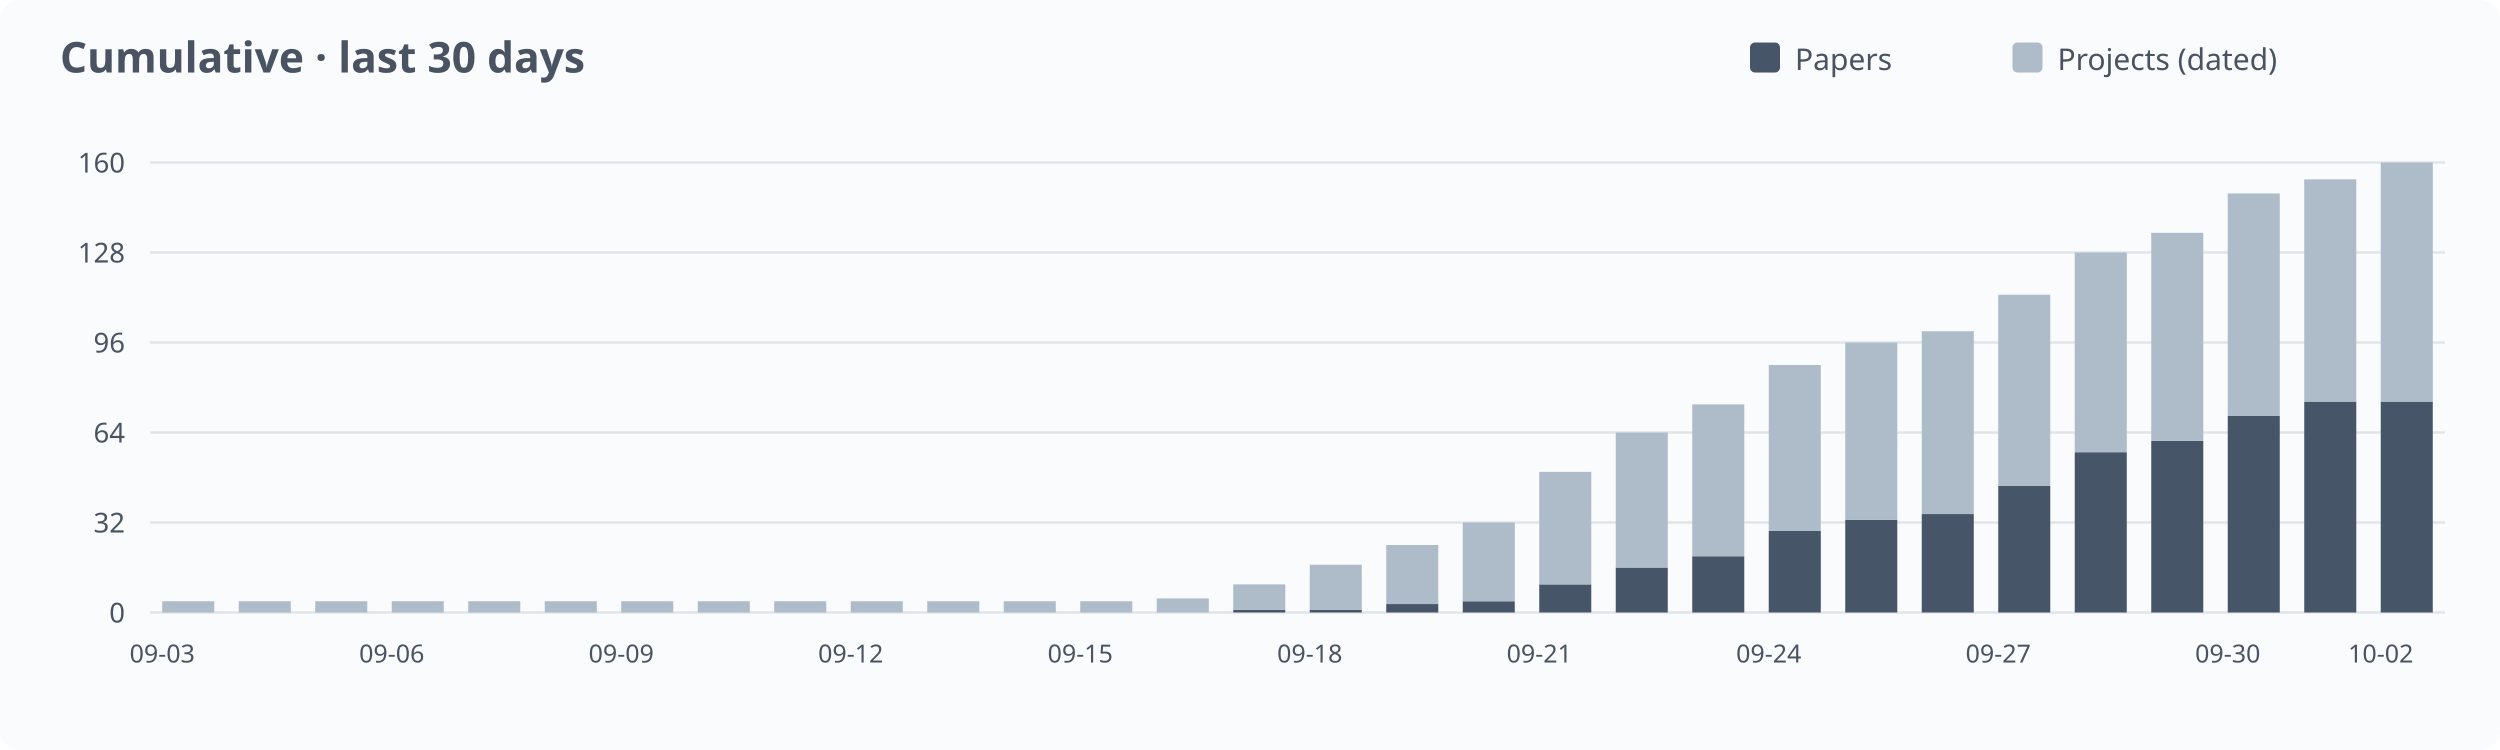
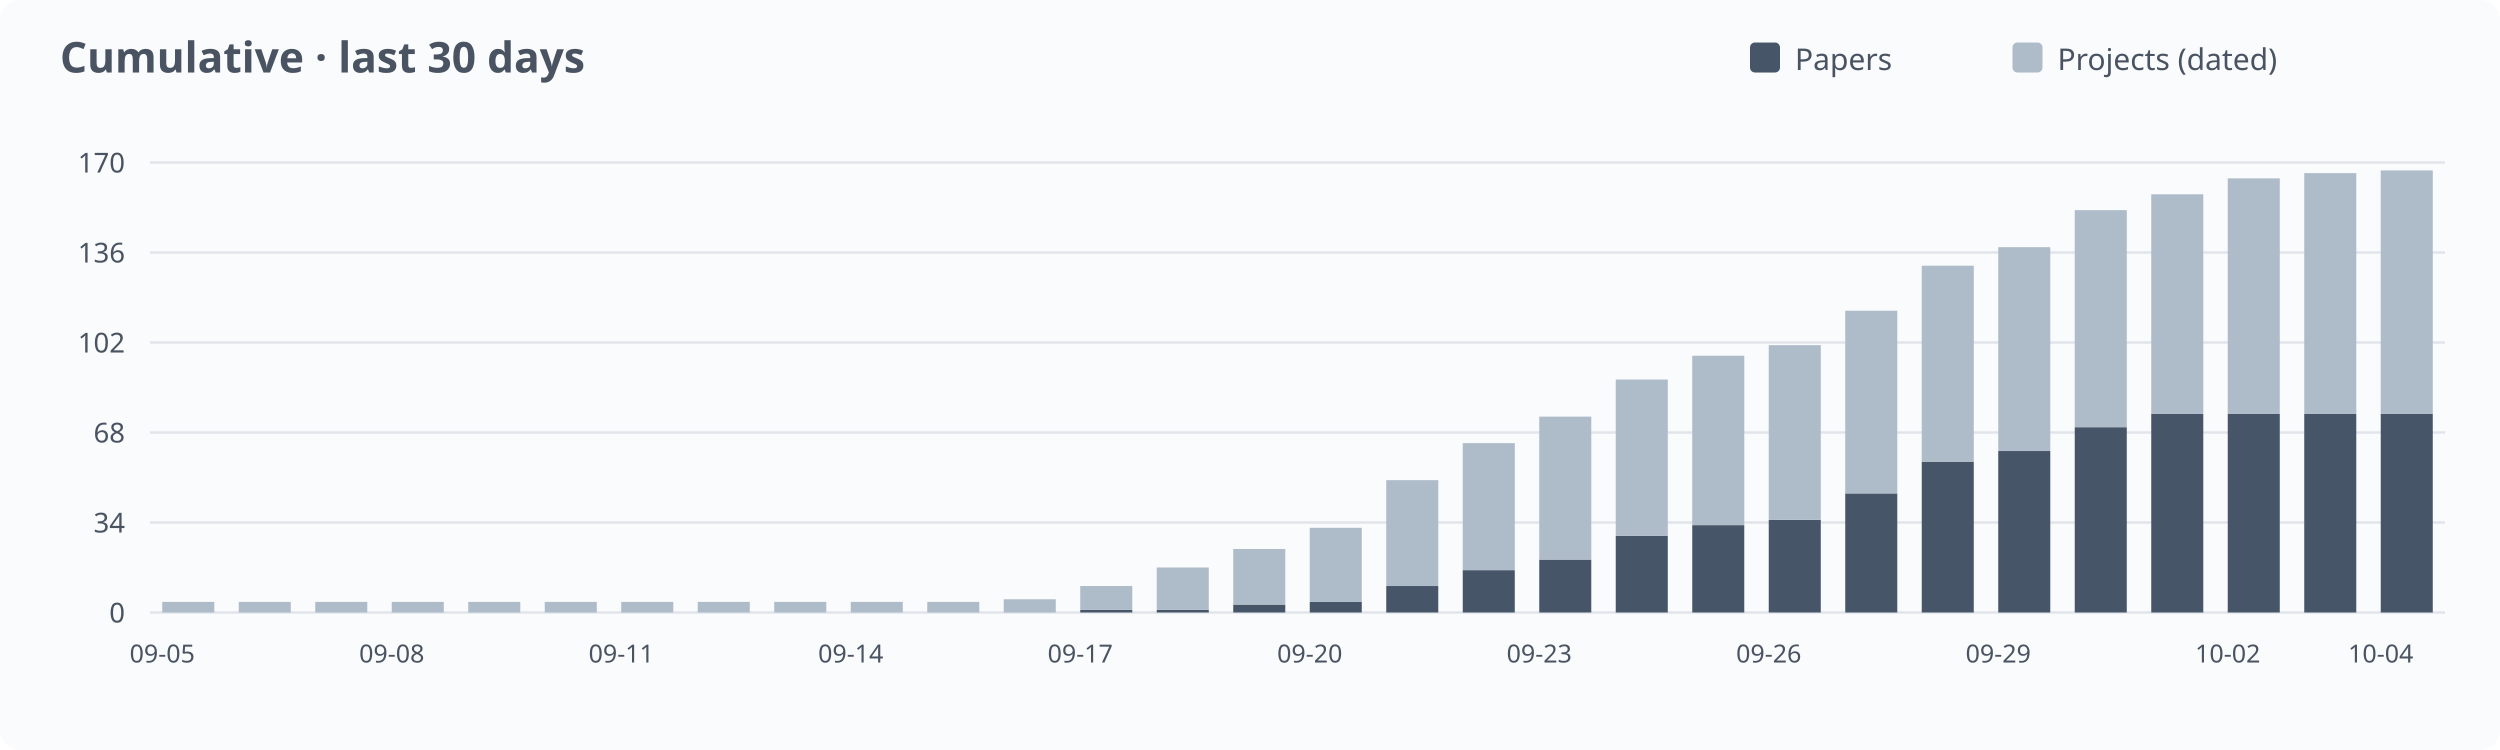
<svg xmlns="http://www.w3.org/2000/svg" width="1000" height="300" viewBox="0 0 1000 300" role="img" aria-labelledby="title desc">
  <rect width="100%" height="100%" rx="8" fill="#fafbfc" />
  <g font-family="system-ui,sans-serif" fill="#495362">
    <text x="24" y="29" font-size="17" font-weight="600">Cumulative · last 30 days</text>
    <rect x="700" y="17" width="12" height="12" rx="2" fill="#475569" />
    <text x="718" y="28" font-size="12">Papers</text>
    <rect x="805" y="17" width="12" height="12" rx="2" fill="#aebbc9" />
    <text x="823" y="28" font-size="12">Projects (dated)</text>
    <path d="M60 245.0H978" stroke="#e1e5ea" />
    <text x="50" y="249.0" text-anchor="end" font-size="11">0</text>
    <path d="M60 209.0H978" stroke="#e1e5ea" />
-     <text x="50" y="213.0" text-anchor="end" font-size="11">32</text>
+     <text x="50" y="213.0" text-anchor="end" font-size="11">34</text>
    <path d="M60 173.0H978" stroke="#e1e5ea" />
-     <text x="50" y="177.0" text-anchor="end" font-size="11">64</text>
+     <text x="50" y="177.0" text-anchor="end" font-size="11">68</text>
    <path d="M60 137.0H978" stroke="#e1e5ea" />
-     <text x="50" y="141.0" text-anchor="end" font-size="11">96</text>
+     <text x="50" y="141.0" text-anchor="end" font-size="11">102</text>
    <path d="M60 101.0H978" stroke="#e1e5ea" />
-     <text x="50" y="105.0" text-anchor="end" font-size="11">128</text>
+     <text x="50" y="105.0" text-anchor="end" font-size="11">136</text>
    <path d="M60 65.0H978" stroke="#e1e5ea" />
-     <text x="50" y="69.0" text-anchor="end" font-size="11">160</text>
+     <text x="50" y="69.0" text-anchor="end" font-size="11">170</text>
    <rect x="64.90" y="245.00" width="20.81" height="0.00" fill="#475569" />
-     <rect x="64.90" y="240.50" width="20.81" height="4.50" fill="#aebbc9" />
-     <text x="64.90" y="265" text-anchor="middle" font-size="10">09-03</text>
+     <rect x="64.90" y="240.76" width="20.81" height="4.24" fill="#aebbc9" />
+     <text x="64.90" y="265" text-anchor="middle" font-size="10">09-05</text>
    <rect x="95.50" y="245.00" width="20.81" height="0.00" fill="#475569" />
-     <rect x="95.50" y="240.50" width="20.81" height="4.50" fill="#aebbc9" />
+     <rect x="95.50" y="240.76" width="20.81" height="4.24" fill="#aebbc9" />
    <rect x="126.10" y="245.00" width="20.81" height="0.00" fill="#475569" />
-     <rect x="126.10" y="240.50" width="20.81" height="4.50" fill="#aebbc9" />
+     <rect x="126.10" y="240.76" width="20.81" height="4.24" fill="#aebbc9" />
    <rect x="156.70" y="245.00" width="20.81" height="0.00" fill="#475569" />
-     <rect x="156.70" y="240.50" width="20.81" height="4.50" fill="#aebbc9" />
-     <text x="156.70" y="265" text-anchor="middle" font-size="10">09-06</text>
+     <rect x="156.70" y="240.76" width="20.81" height="4.24" fill="#aebbc9" />
+     <text x="156.70" y="265" text-anchor="middle" font-size="10">09-08</text>
    <rect x="187.30" y="245.00" width="20.81" height="0.00" fill="#475569" />
-     <rect x="187.30" y="240.50" width="20.81" height="4.50" fill="#aebbc9" />
+     <rect x="187.30" y="240.76" width="20.81" height="4.24" fill="#aebbc9" />
    <rect x="217.90" y="245.00" width="20.81" height="0.00" fill="#475569" />
-     <rect x="217.90" y="240.50" width="20.81" height="4.50" fill="#aebbc9" />
+     <rect x="217.90" y="240.76" width="20.81" height="4.24" fill="#aebbc9" />
    <rect x="248.50" y="245.00" width="20.81" height="0.00" fill="#475569" />
-     <rect x="248.50" y="240.50" width="20.81" height="4.50" fill="#aebbc9" />
-     <text x="248.50" y="265" text-anchor="middle" font-size="10">09-09</text>
+     <rect x="248.50" y="240.76" width="20.81" height="4.24" fill="#aebbc9" />
+     <text x="248.50" y="265" text-anchor="middle" font-size="10">09-11</text>
    <rect x="279.10" y="245.00" width="20.81" height="0.00" fill="#475569" />
-     <rect x="279.10" y="240.50" width="20.81" height="4.50" fill="#aebbc9" />
+     <rect x="279.10" y="240.76" width="20.81" height="4.24" fill="#aebbc9" />
    <rect x="309.70" y="245.00" width="20.81" height="0.00" fill="#475569" />
-     <rect x="309.70" y="240.50" width="20.81" height="4.50" fill="#aebbc9" />
+     <rect x="309.70" y="240.76" width="20.81" height="4.24" fill="#aebbc9" />
    <rect x="340.30" y="245.00" width="20.81" height="0.00" fill="#475569" />
-     <rect x="340.30" y="240.50" width="20.81" height="4.50" fill="#aebbc9" />
-     <text x="340.30" y="265" text-anchor="middle" font-size="10">09-12</text>
+     <rect x="340.30" y="240.76" width="20.81" height="4.24" fill="#aebbc9" />
+     <text x="340.30" y="265" text-anchor="middle" font-size="10">09-14</text>
    <rect x="370.90" y="245.00" width="20.81" height="0.00" fill="#475569" />
-     <rect x="370.90" y="240.50" width="20.81" height="4.50" fill="#aebbc9" />
+     <rect x="370.90" y="240.76" width="20.81" height="4.24" fill="#aebbc9" />
    <rect x="401.50" y="245.00" width="20.81" height="0.00" fill="#475569" />
-     <rect x="401.50" y="240.50" width="20.81" height="4.50" fill="#aebbc9" />
-     <rect x="432.10" y="245.00" width="20.81" height="0.00" fill="#475569" />
-     <rect x="432.10" y="240.50" width="20.81" height="4.50" fill="#aebbc9" />
-     <text x="432.10" y="265" text-anchor="middle" font-size="10">09-15</text>
-     <rect x="462.70" y="245.00" width="20.81" height="0.00" fill="#475569" />
-     <rect x="462.70" y="239.38" width="20.81" height="5.62" fill="#aebbc9" />
-     <rect x="493.30" y="243.88" width="20.81" height="1.12" fill="#475569" />
-     <rect x="493.30" y="233.75" width="20.81" height="10.12" fill="#aebbc9" />
-     <rect x="523.90" y="243.88" width="20.81" height="1.12" fill="#475569" />
-     <rect x="523.90" y="225.88" width="20.81" height="18.00" fill="#aebbc9" />
-     <text x="523.90" y="265" text-anchor="middle" font-size="10">09-18</text>
-     <rect x="554.50" y="241.62" width="20.81" height="3.38" fill="#475569" />
-     <rect x="554.50" y="218.00" width="20.81" height="23.62" fill="#aebbc9" />
-     <rect x="585.10" y="240.50" width="20.81" height="4.50" fill="#475569" />
-     <rect x="585.10" y="209.00" width="20.81" height="31.50" fill="#aebbc9" />
-     <rect x="615.70" y="233.75" width="20.81" height="11.25" fill="#475569" />
-     <rect x="615.70" y="188.75" width="20.81" height="45.00" fill="#aebbc9" />
-     <text x="615.70" y="265" text-anchor="middle" font-size="10">09-21</text>
-     <rect x="646.30" y="227.00" width="20.81" height="18.00" fill="#475569" />
-     <rect x="646.30" y="173.00" width="20.81" height="54.00" fill="#aebbc9" />
-     <rect x="676.90" y="222.50" width="20.81" height="22.50" fill="#475569" />
-     <rect x="676.90" y="161.75" width="20.81" height="60.75" fill="#aebbc9" />
-     <rect x="707.50" y="212.38" width="20.81" height="32.62" fill="#475569" />
-     <rect x="707.50" y="146.00" width="20.81" height="66.38" fill="#aebbc9" />
-     <text x="707.50" y="265" text-anchor="middle" font-size="10">09-24</text>
-     <rect x="738.10" y="207.88" width="20.81" height="37.12" fill="#475569" />
-     <rect x="738.10" y="137.00" width="20.81" height="70.88" fill="#aebbc9" />
-     <rect x="768.70" y="205.62" width="20.81" height="39.38" fill="#475569" />
-     <rect x="768.70" y="132.50" width="20.81" height="73.12" fill="#aebbc9" />
-     <rect x="799.30" y="194.38" width="20.81" height="50.62" fill="#475569" />
-     <rect x="799.30" y="117.88" width="20.81" height="76.50" fill="#aebbc9" />
-     <text x="799.30" y="265" text-anchor="middle" font-size="10">09-27</text>
-     <rect x="829.90" y="180.88" width="20.81" height="64.12" fill="#475569" />
-     <rect x="829.90" y="101.00" width="20.81" height="79.88" fill="#aebbc9" />
-     <rect x="860.50" y="176.38" width="20.81" height="68.62" fill="#475569" />
-     <rect x="860.50" y="93.12" width="20.81" height="83.25" fill="#aebbc9" />
-     <rect x="891.10" y="166.25" width="20.81" height="78.75" fill="#475569" />
-     <rect x="891.10" y="77.38" width="20.81" height="88.88" fill="#aebbc9" />
-     <text x="891.10" y="265" text-anchor="middle" font-size="10">09-30</text>
-     <rect x="921.70" y="160.62" width="20.81" height="84.38" fill="#475569" />
-     <rect x="921.70" y="71.75" width="20.81" height="88.88" fill="#aebbc9" />
-     <rect x="952.30" y="160.62" width="20.81" height="84.38" fill="#475569" />
-     <rect x="952.30" y="65.00" width="20.81" height="95.62" fill="#aebbc9" />
-     <text x="952.30" y="265" text-anchor="middle" font-size="10">10-02</text>
+     <rect x="401.50" y="239.71" width="20.81" height="5.29" fill="#aebbc9" />
+     <rect x="432.10" y="243.94" width="20.81" height="1.06" fill="#475569" />
+     <rect x="432.10" y="234.41" width="20.81" height="9.53" fill="#aebbc9" />
+     <text x="432.10" y="265" text-anchor="middle" font-size="10">09-17</text>
+     <rect x="462.70" y="243.94" width="20.81" height="1.06" fill="#475569" />
+     <rect x="462.70" y="227.00" width="20.81" height="16.94" fill="#aebbc9" />
+     <rect x="493.30" y="241.82" width="20.81" height="3.18" fill="#475569" />
+     <rect x="493.30" y="219.59" width="20.81" height="22.24" fill="#aebbc9" />
+     <rect x="523.90" y="240.76" width="20.81" height="4.24" fill="#475569" />
+     <rect x="523.90" y="211.12" width="20.81" height="29.65" fill="#aebbc9" />
+     <text x="523.90" y="265" text-anchor="middle" font-size="10">09-20</text>
+     <rect x="554.50" y="234.41" width="20.81" height="10.59" fill="#475569" />
+     <rect x="554.50" y="192.06" width="20.81" height="42.35" fill="#aebbc9" />
+     <rect x="585.10" y="228.06" width="20.81" height="16.94" fill="#475569" />
+     <rect x="585.10" y="177.24" width="20.81" height="50.82" fill="#aebbc9" />
+     <rect x="615.70" y="223.82" width="20.81" height="21.18" fill="#475569" />
+     <rect x="615.70" y="166.65" width="20.81" height="57.18" fill="#aebbc9" />
+     <text x="615.70" y="265" text-anchor="middle" font-size="10">09-23</text>
+     <rect x="646.30" y="214.29" width="20.81" height="30.71" fill="#475569" />
+     <rect x="646.30" y="151.82" width="20.81" height="62.47" fill="#aebbc9" />
+     <rect x="676.90" y="210.06" width="20.81" height="34.94" fill="#475569" />
+     <rect x="676.90" y="142.29" width="20.81" height="67.76" fill="#aebbc9" />
+     <rect x="707.50" y="207.94" width="20.81" height="37.06" fill="#475569" />
+     <rect x="707.50" y="138.06" width="20.81" height="69.88" fill="#aebbc9" />
+     <text x="707.50" y="265" text-anchor="middle" font-size="10">09-26</text>
+     <rect x="738.10" y="197.35" width="20.81" height="47.65" fill="#475569" />
+     <rect x="738.10" y="124.29" width="20.81" height="73.06" fill="#aebbc9" />
+     <rect x="768.70" y="184.65" width="20.81" height="60.35" fill="#475569" />
+     <rect x="768.70" y="106.29" width="20.81" height="78.35" fill="#aebbc9" />
+     <rect x="799.30" y="180.41" width="20.81" height="64.59" fill="#475569" />
+     <rect x="799.30" y="98.88" width="20.81" height="81.53" fill="#aebbc9" />
+     <text x="799.30" y="265" text-anchor="middle" font-size="10">09-29</text>
+     <rect x="829.90" y="170.88" width="20.81" height="74.12" fill="#475569" />
+     <rect x="829.90" y="84.06" width="20.81" height="86.82" fill="#aebbc9" />
+     <rect x="860.50" y="165.59" width="20.81" height="79.41" fill="#475569" />
+     <rect x="860.50" y="77.71" width="20.81" height="87.88" fill="#aebbc9" />
+     <rect x="891.10" y="165.59" width="20.81" height="79.41" fill="#475569" />
+     <rect x="891.10" y="71.35" width="20.81" height="94.24" fill="#aebbc9" />
+     <text x="891.10" y="265" text-anchor="middle" font-size="10">10-02</text>
+     <rect x="921.70" y="165.59" width="20.81" height="79.41" fill="#475569" />
+     <rect x="921.70" y="69.24" width="20.81" height="96.35" fill="#aebbc9" />
+     <rect x="952.30" y="165.59" width="20.81" height="79.41" fill="#475569" />
+     <rect x="952.30" y="68.18" width="20.81" height="97.41" fill="#aebbc9" />
+     <text x="952.30" y="265" text-anchor="middle" font-size="10">10-04</text>
  </g>
</svg>
